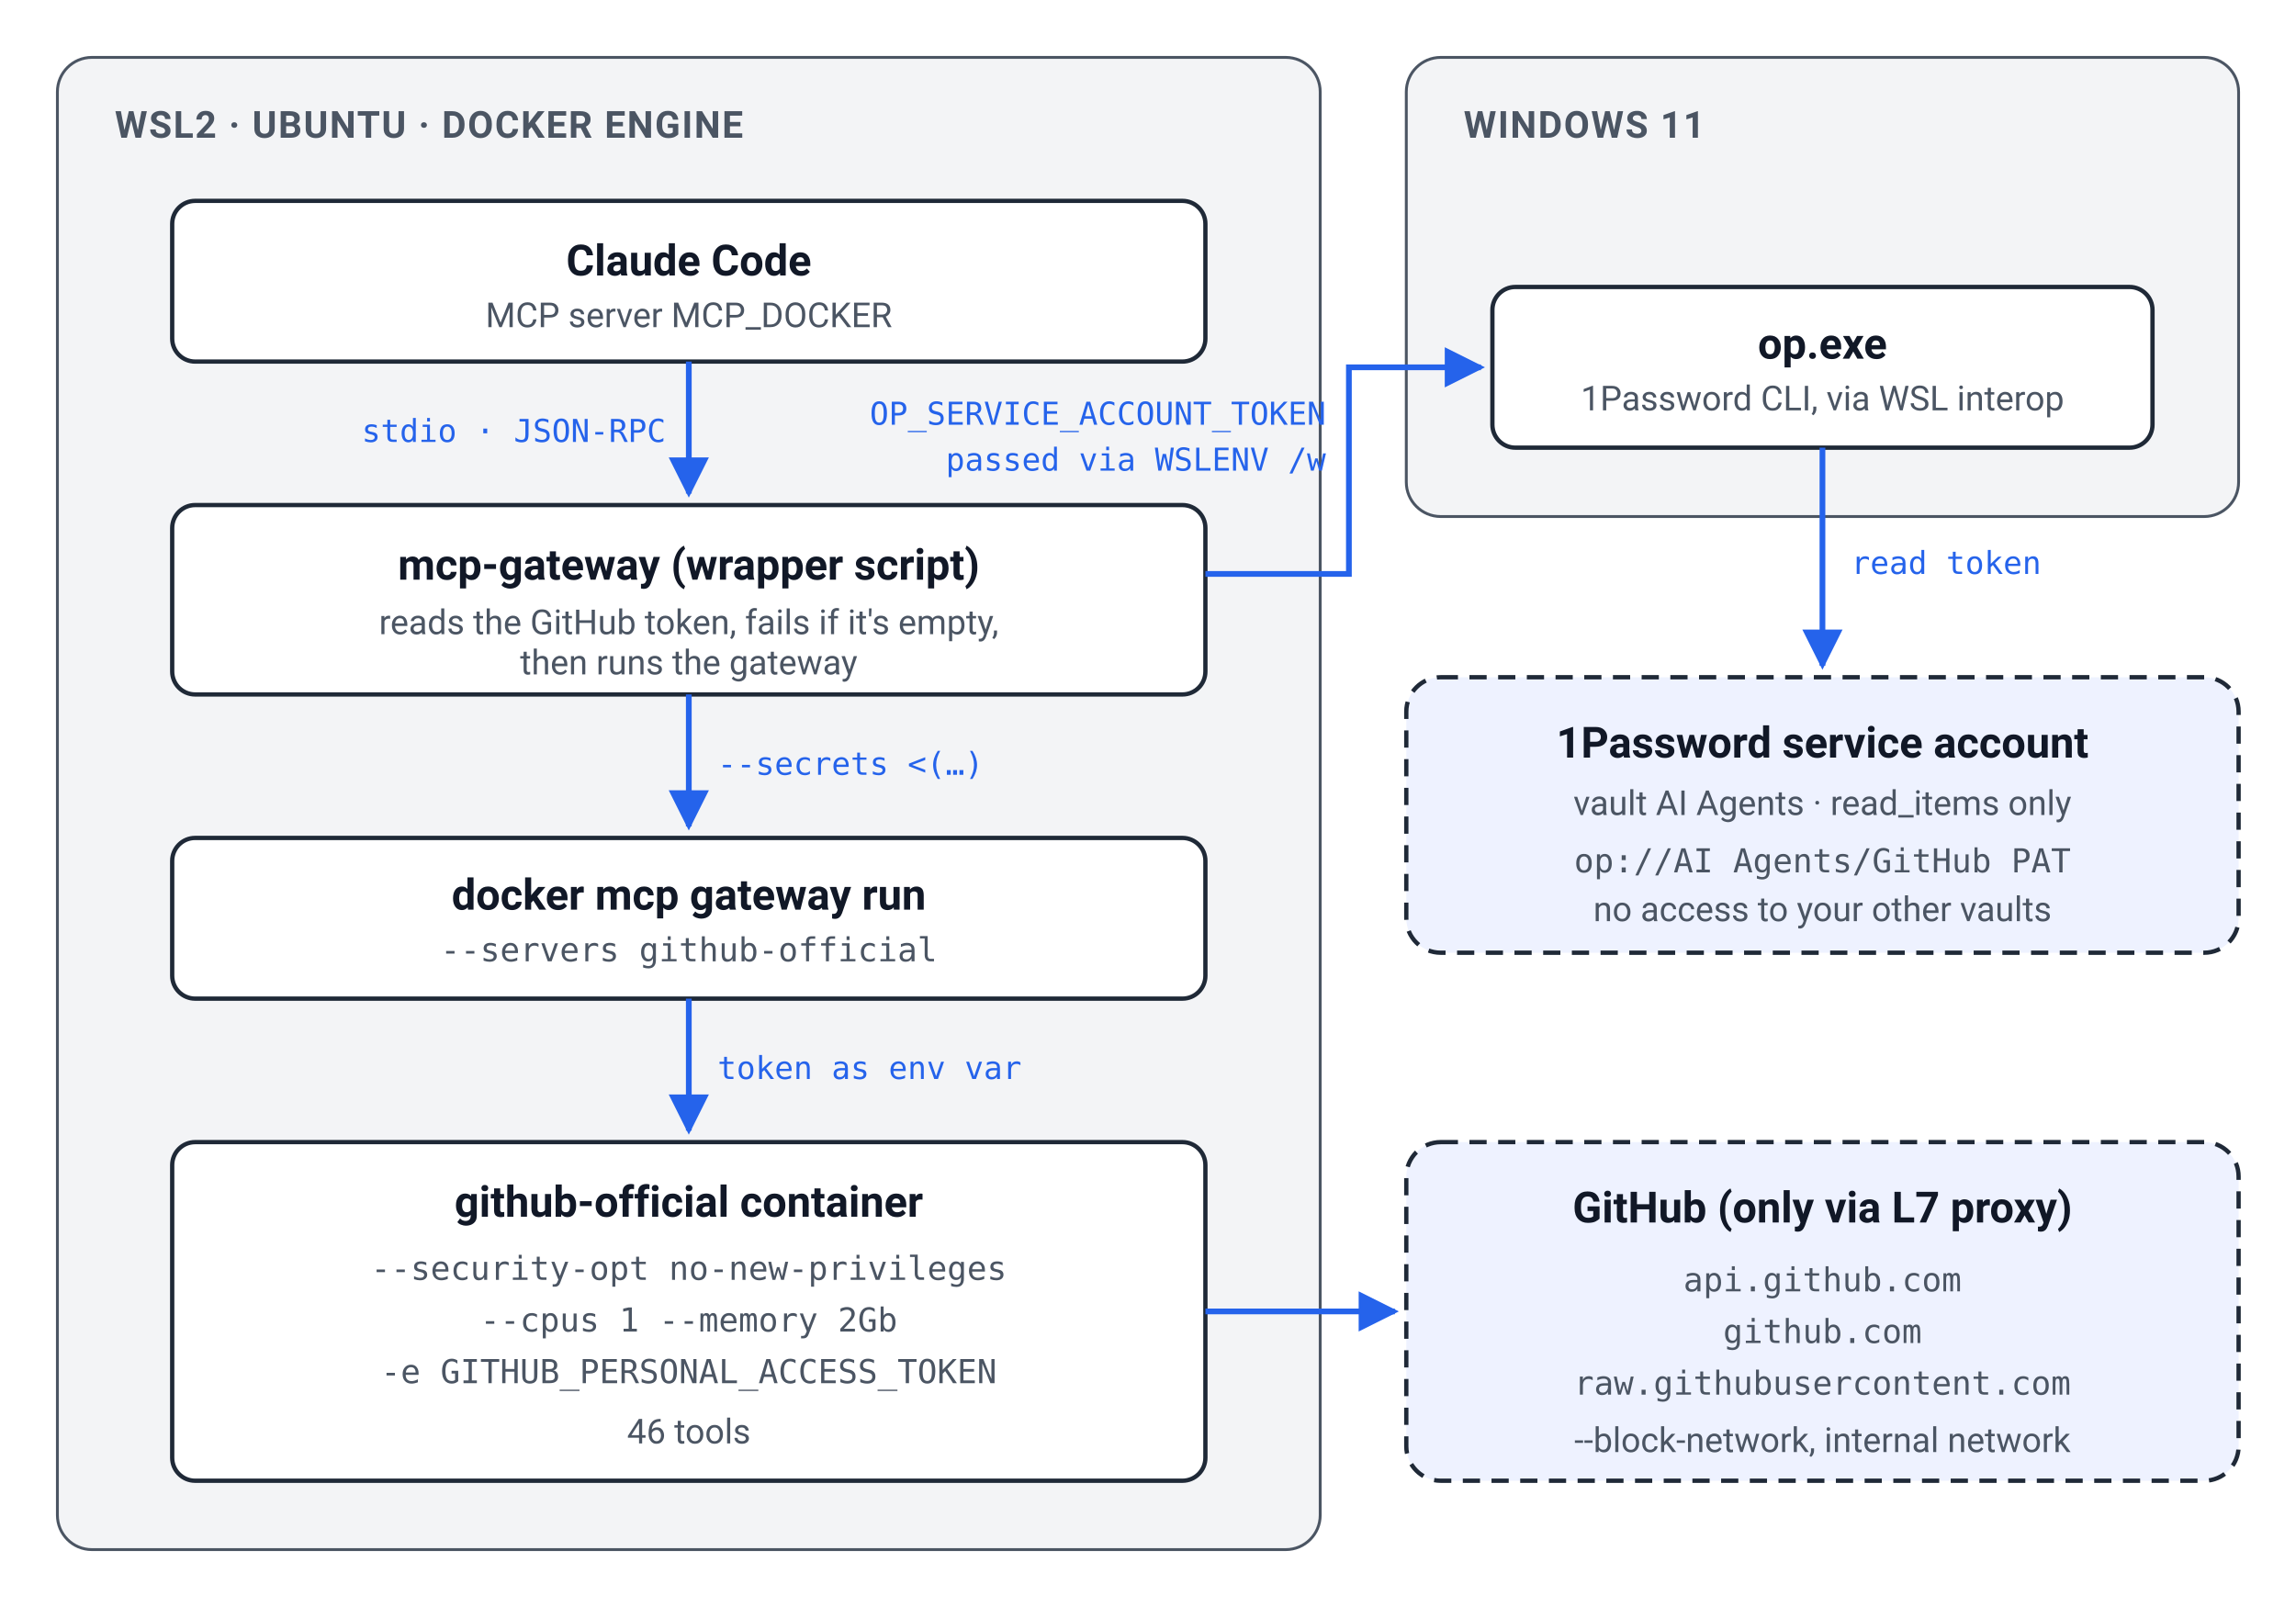
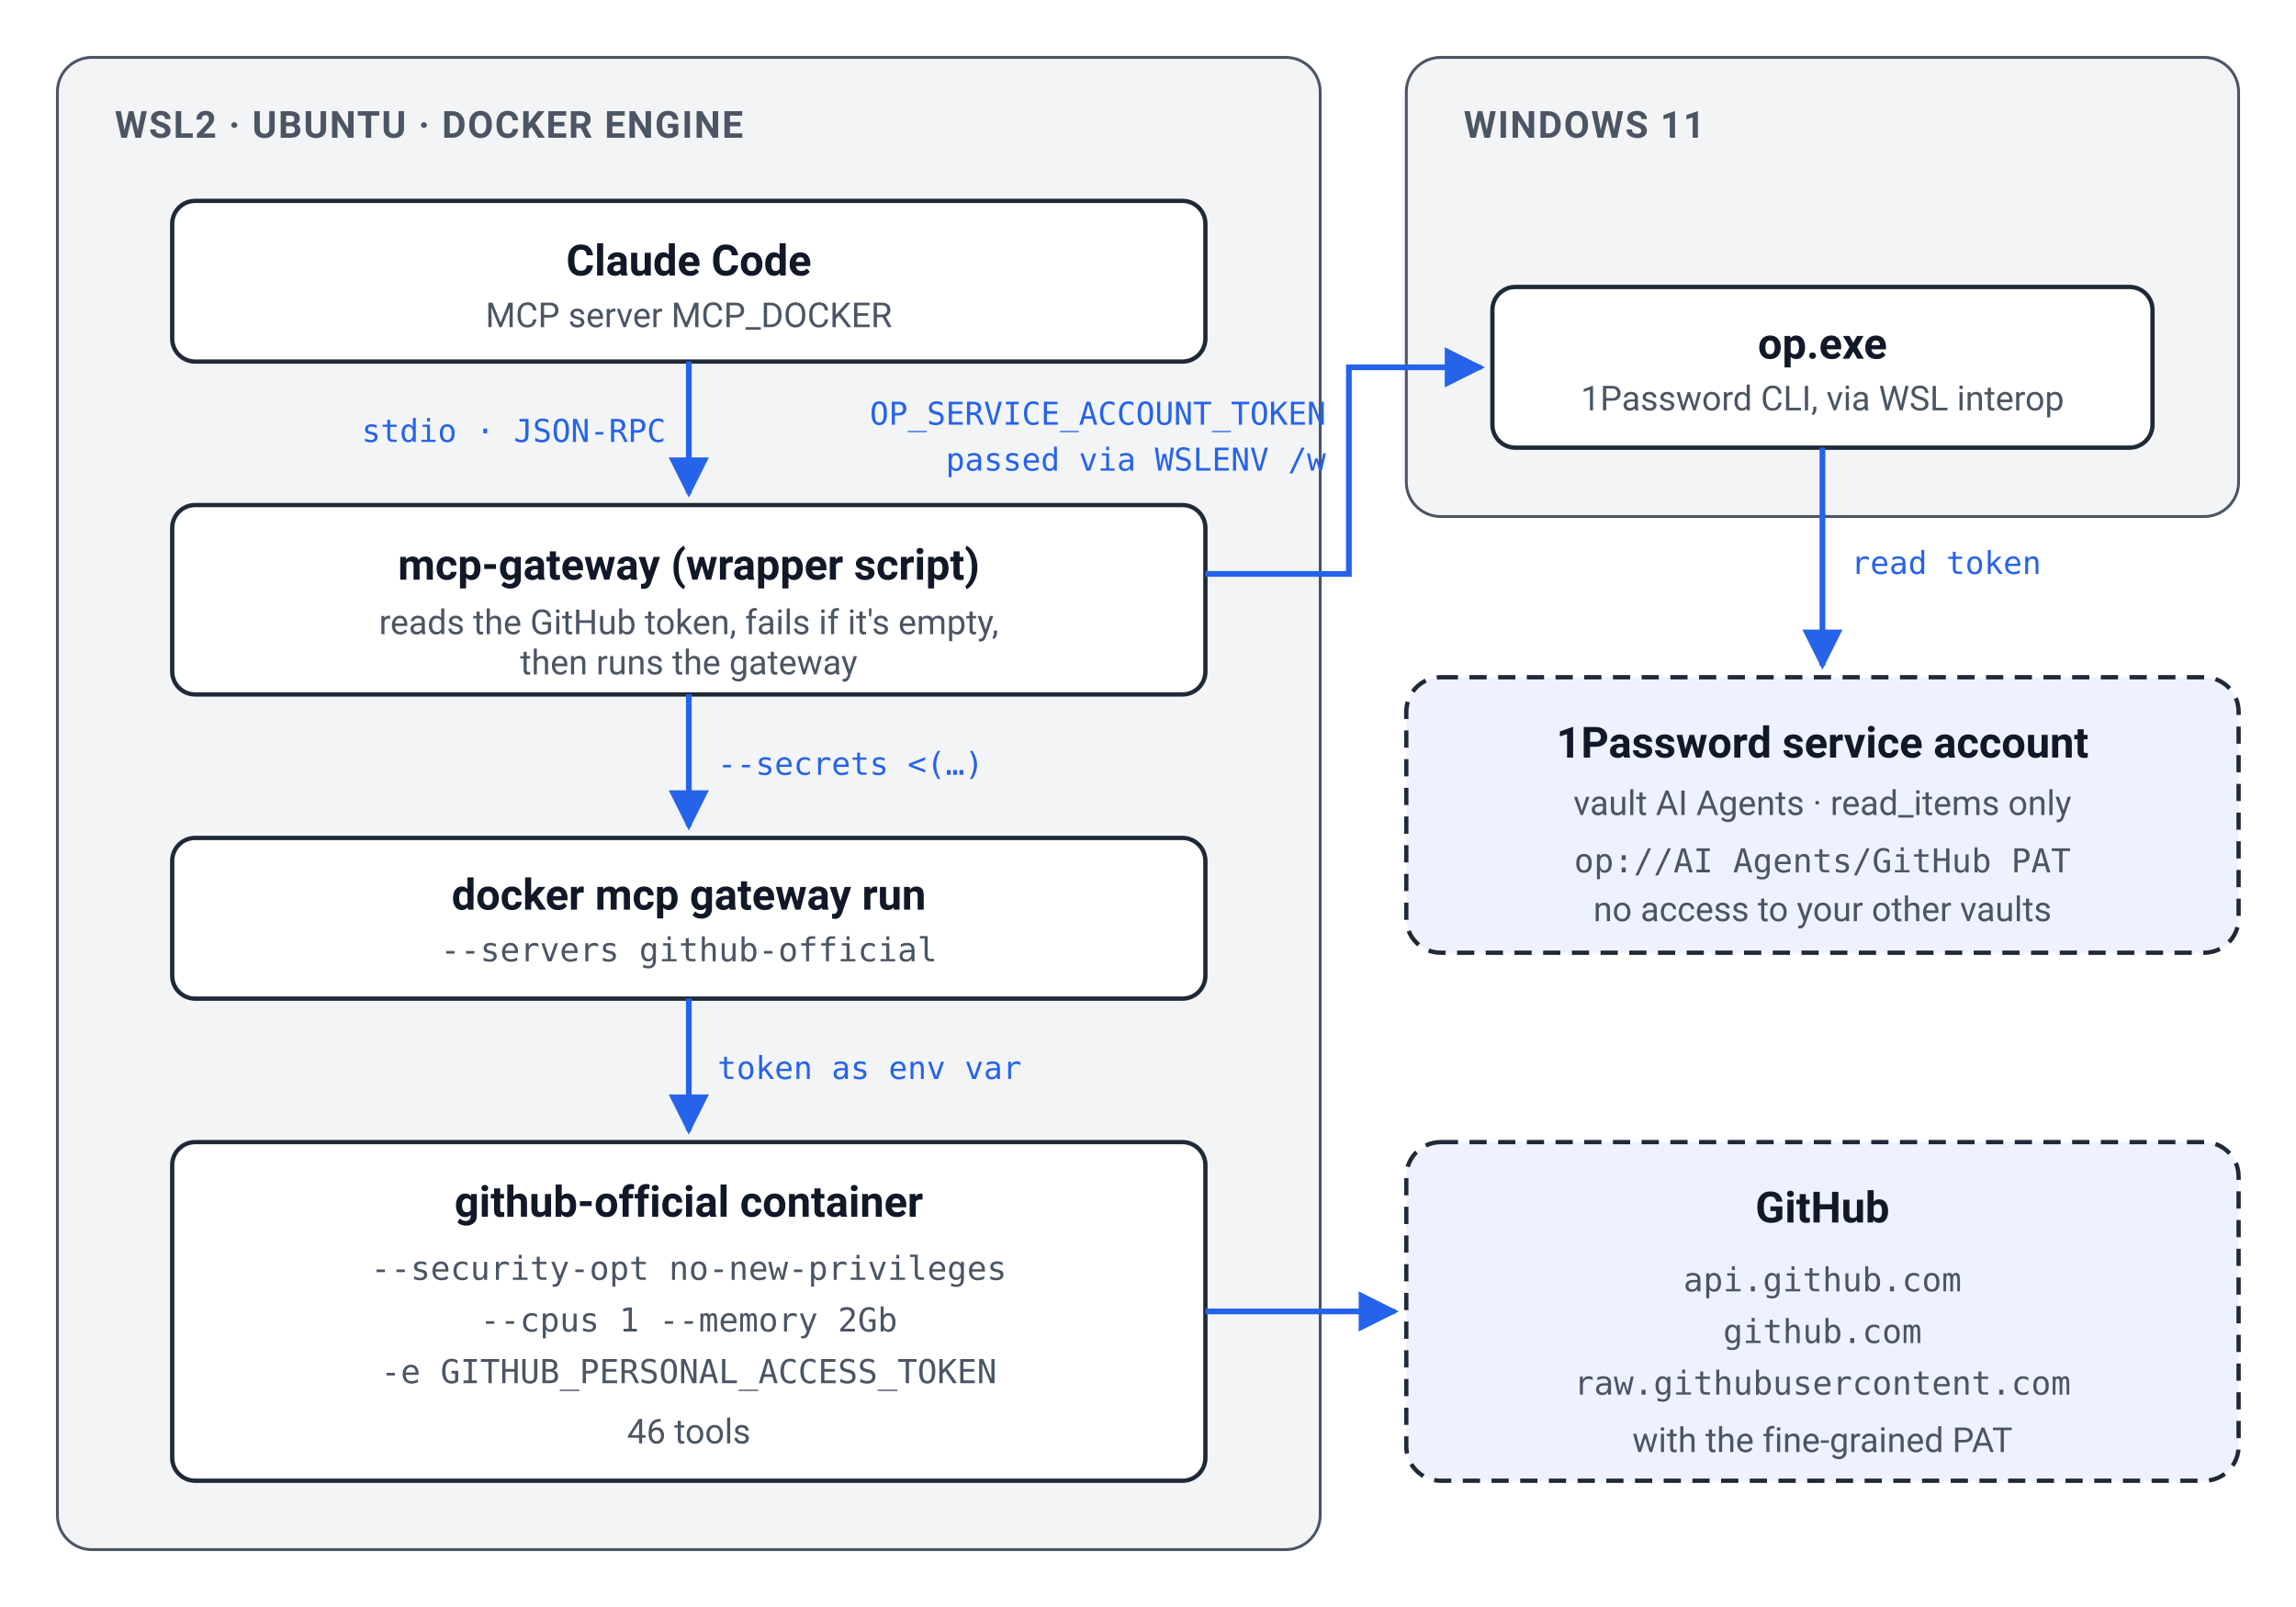
<svg xmlns="http://www.w3.org/2000/svg" viewBox="0 0 800 560" width="800" height="560" role="img" aria-labelledby="t">
  <defs>
    <marker id="a" viewBox="0 0 10 10" refX="9" refY="5" markerWidth="7" markerHeight="7" orient="auto-start-reverse">
      <path d="M0 0L10 5L0 10z" fill="#2563eb" />
    </marker>
    <style>
text{font-family:system-ui,-apple-system,"Segoe UI",Roboto,Helvetica,Arial,sans-serif;fill:#111827}
.z{font-size:13px;font-weight:700;fill:#4b5563;letter-spacing:.04em}
.h{font-size:15px;font-weight:600}
.s{font-size:12px;fill:#4b5563}
.m{font-family:ui-monospace,SFMono-Regular,Menlo,Consolas,monospace;font-size:11.5px;fill:#4b5563}
.l{font-family:ui-monospace,SFMono-Regular,Menlo,Consolas,monospace;font-size:11px;fill:#2563eb}
.b{fill:#ffffff;stroke:#1f2937;stroke-width:1.5}
.e{fill:#eef2ff;stroke:#1f2937;stroke-width:1.5;stroke-dasharray:6 4}
.w{fill:#f3f4f6;stroke:#4b5563;stroke-width:1}
.r{stroke:#2563eb;stroke-width:2;fill:none;marker-end:url(#a)}
</style>
  </defs>
  <rect width="800" height="560" fill="#ffffff" />
  <rect class="w" x="20" y="20" width="440" height="520" rx="12" />
  <text class="z" x="40" y="48">WSL2 · UBUNTU · DOCKER ENGINE</text>
  <rect class="b" x="60" y="70" width="360" height="56" rx="8" />
  <text class="h" x="240" y="96" text-anchor="middle">Claude Code</text>
  <text class="s" x="240" y="114" text-anchor="middle">MCP server MCP_DOCKER</text>
  <rect class="b" x="60" y="176" width="360" height="66" rx="8" />
  <text class="h" x="240" y="202" text-anchor="middle">mcp-gateway (wrapper script)</text>
  <text class="s" x="240" y="221" text-anchor="middle">reads the GitHub token, fails if it's empty,</text>
  <text class="s" x="240" y="235" text-anchor="middle">then runs the gateway</text>
  <rect class="b" x="60" y="292" width="360" height="56" rx="8" />
  <text class="h" x="240" y="317" text-anchor="middle">docker mcp gateway run</text>
  <text class="m" x="240" y="335" text-anchor="middle">--servers github-official</text>
  <rect class="b" x="60" y="398" width="360" height="118" rx="8" />
  <text class="h" x="240" y="424" text-anchor="middle">github-official container</text>
  <text class="m" x="240" y="446" text-anchor="middle">--security-opt no-new-privileges</text>
  <text class="m" x="240" y="464" text-anchor="middle">--cpus 1 --memory 2Gb</text>
  <text class="m" x="240" y="482" text-anchor="middle">-e GITHUB_PERSONAL_ACCESS_TOKEN</text>
  <text class="s" x="240" y="503" text-anchor="middle">46 tools</text>
  <rect class="w" x="490" y="20" width="290" height="160" rx="12" />
  <text class="z" x="510" y="48">WINDOWS 11</text>
  <rect class="b" x="520" y="100" width="230" height="56" rx="8" />
  <text class="h" x="635" y="125" text-anchor="middle">op.exe</text>
  <text class="s" x="635" y="143" text-anchor="middle">1Password CLI, via WSL interop</text>
  <rect class="e" x="490" y="236" width="290" height="96" rx="12" />
  <text class="h" x="635" y="264" text-anchor="middle">1Password service account</text>
  <text class="s" x="635" y="284" text-anchor="middle">vault AI Agents · read_items only</text>
  <text class="m" x="635" y="304" text-anchor="middle">op://AI Agents/GitHub PAT</text>
  <text class="s" x="635" y="321" text-anchor="middle">no access to your other vaults</text>
  <rect class="e" x="490" y="398" width="290" height="118" rx="12" />
-   <text class="h" x="635" y="426" text-anchor="middle">GitHub (only via L7 proxy)</text>
+   <text class="h" x="635" y="426" text-anchor="middle">GitHub</text>
  <text class="m" x="635" y="450" text-anchor="middle">api.github.com</text>
  <text class="m" x="635" y="468" text-anchor="middle">github.com</text>
  <text class="m" x="635" y="486" text-anchor="middle">raw.githubusercontent.com</text>
-   <text class="s" x="635" y="506" text-anchor="middle">--block-network, internal network</text>
+   <text class="s" x="635" y="506" text-anchor="middle">with the fine-grained PAT</text>
  <path class="r" d="M240 126V172" />
  <text class="l" x="232" y="154" text-anchor="end">stdio · JSON-RPC</text>
  <path class="r" d="M420 200H470V128H516" />
  <text class="l" x="462" y="148" text-anchor="end">OP_SERVICE_ACCOUNT_TOKEN</text>
  <text class="l" x="462" y="164" text-anchor="end">passed via WSLENV /w</text>
  <path class="r" d="M635 156V232" />
  <text class="l" x="645" y="200">read token</text>
  <path class="r" d="M240 242V288" />
  <text class="l" x="250" y="270">--secrets &lt;(…)</text>
  <path class="r" d="M240 348V394" />
  <text class="l" x="250" y="376">token as env var</text>
  <path class="r" d="M420 457H486" />
</svg>
